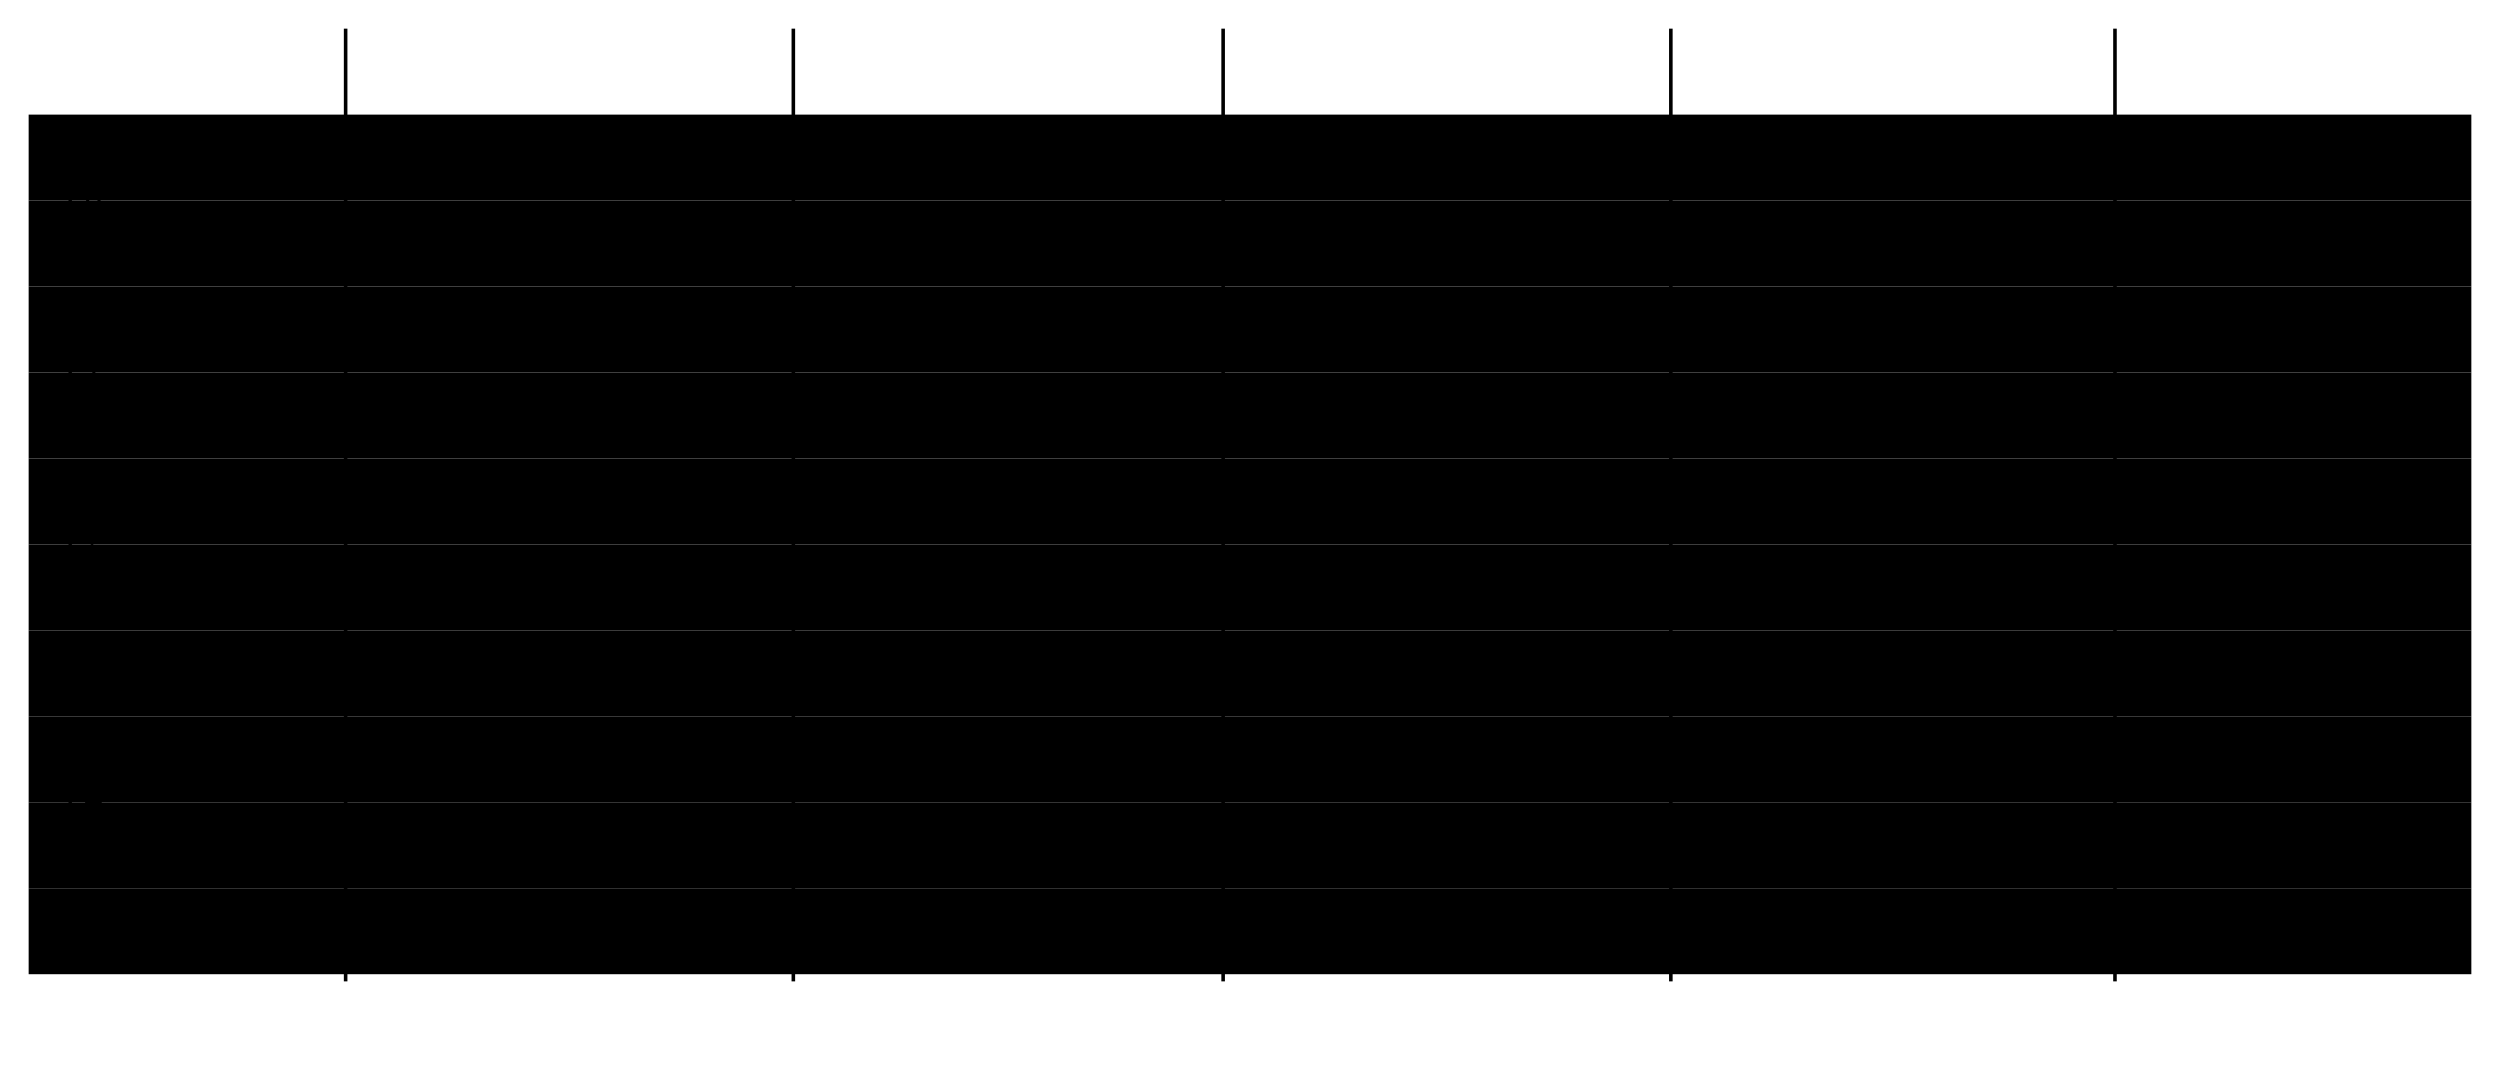
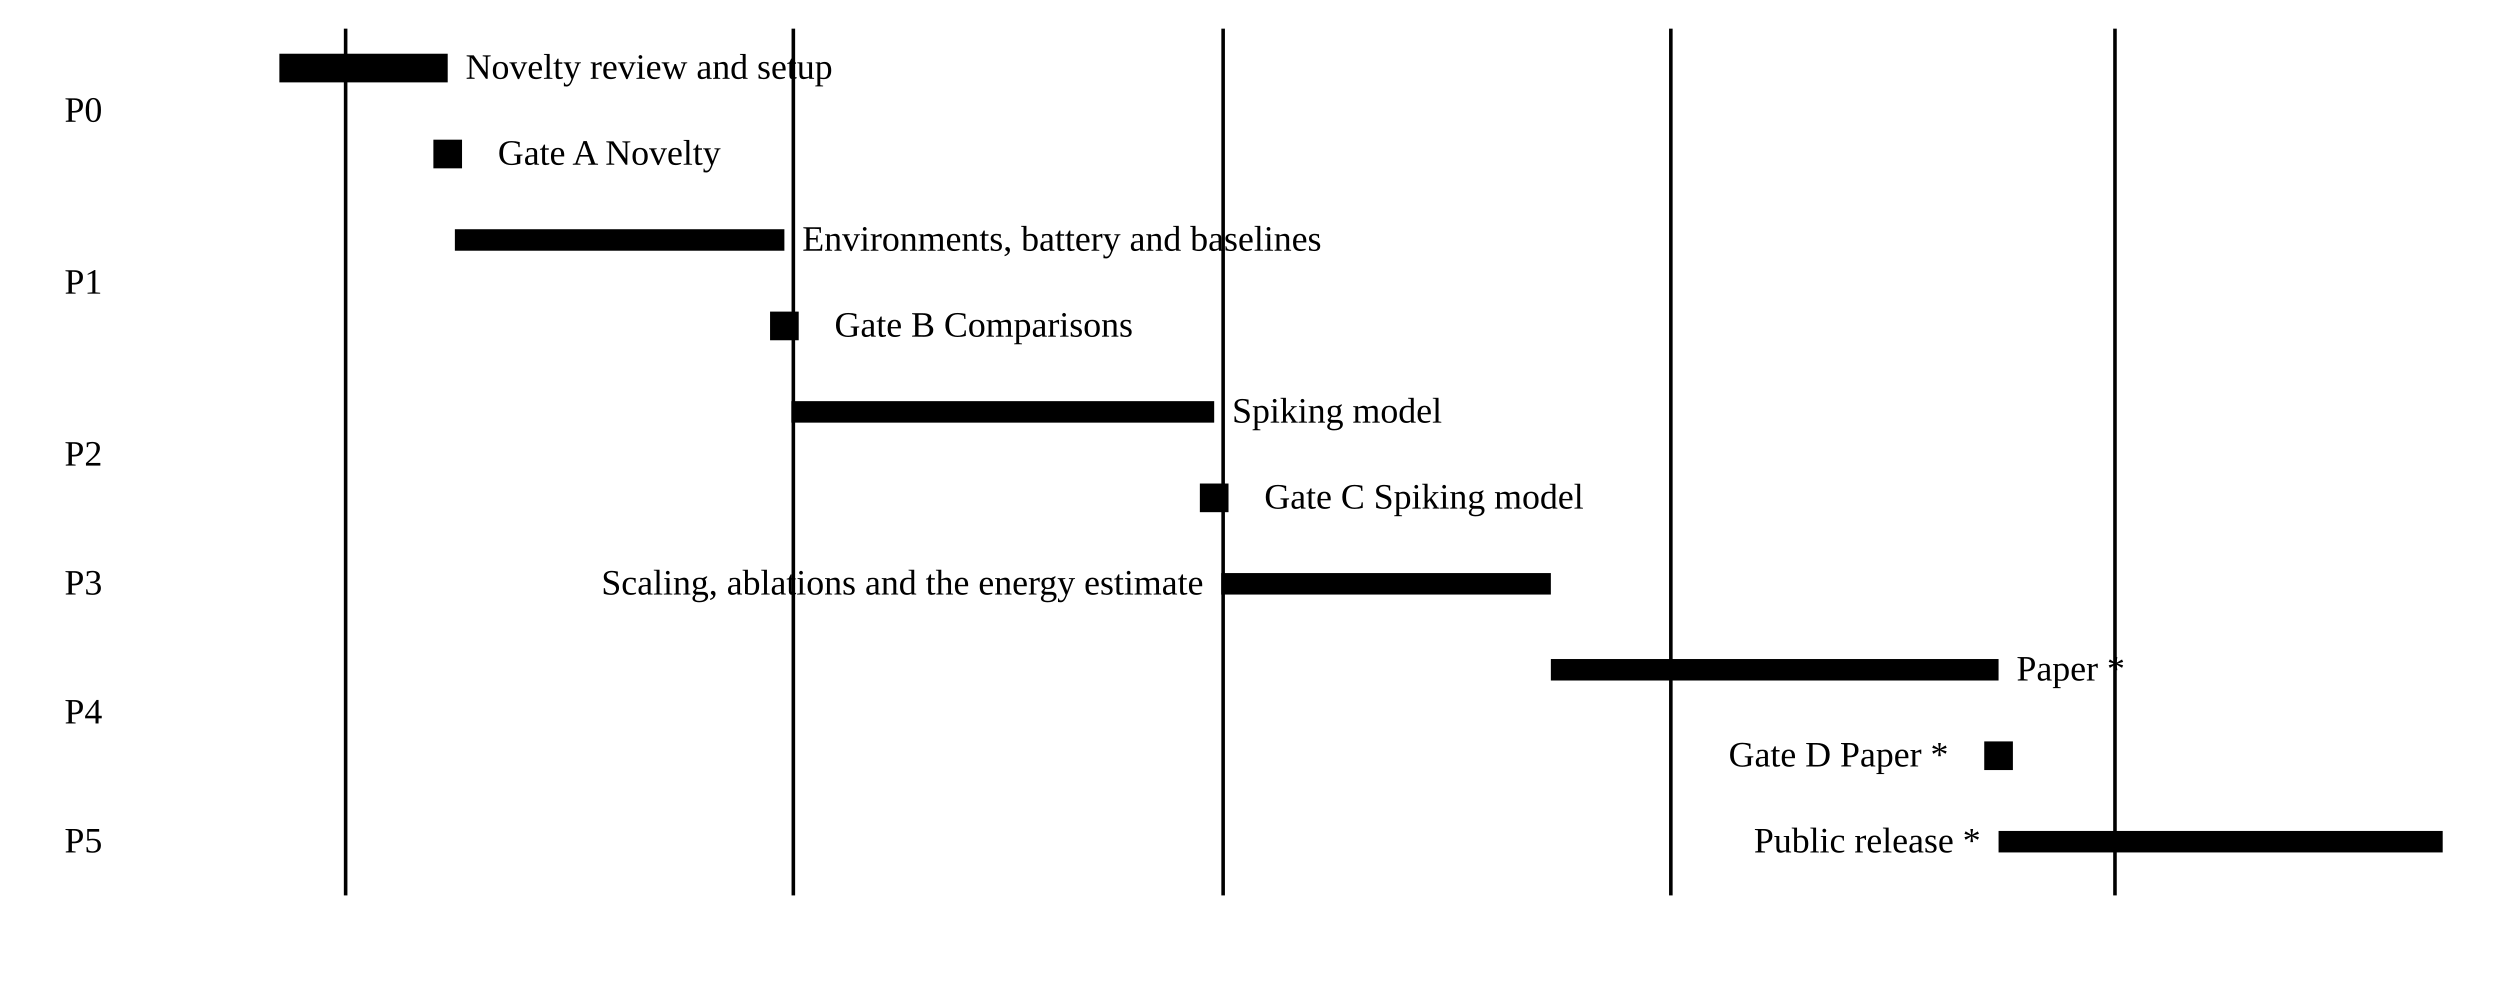
- <svg xmlns="http://www.w3.org/2000/svg" role="img" aria-labelledby="dg-5e791b0e28b36819-t" aria-describedby="dg-5e791b0e28b36819-d" data-key="5e791b0e28b36819" data-diagram="timeline" font-size="10" viewBox="-8 16 698 298" width="698" height="298">
+ <svg xmlns="http://www.w3.org/2000/svg" role="img" aria-labelledby="dg-4039327779ee324f-t" aria-describedby="dg-4039327779ee324f-d" data-key="4039327779ee324f" data-diagram="timeline" font-size="10" viewBox="-8 40 698 274" width="698" height="274">
  <g class="grid" transform="translate(70, 290)" fill="none" font-size="10" text-anchor="middle">
    <g class="tick" opacity="1" transform="translate(18.5,0)">
-       <line stroke="currentColor" y2="-266" />
+       <line stroke="currentColor" y2="-242" />
      <text y="3" dy="1em" stroke="none" font-size="10" text-anchor="middle">Nov 2026</text>
    </g>
    <g class="tick" opacity="1" transform="translate(143.5,0)">
-       <line stroke="currentColor" y2="-266" />
+       <line stroke="currentColor" y2="-242" />
      <text y="3" dy="1em" stroke="none" font-size="10" text-anchor="middle">Jan 2027</text>
    </g>
    <g class="tick" opacity="1" transform="translate(263.5,0)">
-       <line stroke="currentColor" y2="-266" />
+       <line stroke="currentColor" y2="-242" />
      <text y="3" dy="1em" stroke="none" font-size="10" text-anchor="middle">Mar 2027</text>
    </g>
    <g class="tick" opacity="1" transform="translate(388.5,0)">
-       <line stroke="currentColor" y2="-266" />
+       <line stroke="currentColor" y2="-242" />
      <text y="3" dy="1em" stroke="none" font-size="10" text-anchor="middle">May 2027</text>
    </g>
    <g class="tick" opacity="1" transform="translate(512.5,0)">
-       <line stroke="currentColor" y2="-266" />
+       <line stroke="currentColor" y2="-242" />
      <text y="3" dy="1em" stroke="none" font-size="10" text-anchor="middle">Jul 2027</text>
    </g>
  </g>
  <g>
-     <rect x="0" y="48" width="682" height="24" class="section section0" />
-     <rect x="0" y="72" width="682" height="24" class="section section0" />
-     <rect x="0" y="96" width="682" height="24" class="section section1" />
-     <rect x="0" y="120" width="682" height="24" class="section section1" />
-     <rect x="0" y="144" width="682" height="24" class="section section2" />
-     <rect x="0" y="168" width="682" height="24" class="section section2" />
-     <rect x="0" y="192" width="682" height="24" class="section section3" />
-     <rect x="0" y="216" width="682" height="24" class="section section0" />
-     <rect x="0" y="240" width="682" height="24" class="section section0" />
-     <rect x="0" y="264" width="682" height="24" class="section section1" />
+     <line class="rule" x1="0" x2="682" y1="48" y2="48" />
+     <line class="rule" x1="0" x2="682" y1="96" y2="96" />
+     <line class="rule" x1="0" x2="682" y1="144" y2="144" />
+     <line class="rule" x1="0" x2="682" y1="192" y2="192" />
+     <line class="rule" x1="0" x2="682" y1="216" y2="216" />
+     <line class="rule" x1="0" x2="682" y1="264" y2="264" />
+     <line class="rule" x1="0" x2="682" y1="290" y2="290" />
  </g>
  <g>
-     <rect rx="3" ry="3" x="70" y="50" width="47" height="18" class="task active0" />
-     <rect rx="3" ry="3" x="108" y="74" width="18" height="18" class="task milestone task0" transform="translate(117 83) rotate(45) scale(0.8) translate(-117 -83)" />
-     <rect rx="3" ry="3" x="119" y="98" width="92" height="18" class="task task1" />
-     <rect rx="3" ry="3" x="202" y="122" width="18" height="18" class="task milestone task1" transform="translate(211 131) rotate(45) scale(0.8) translate(-211 -131)" />
-     <rect rx="3" ry="3" x="213" y="146" width="118" height="18" class="task task2" />
-     <rect rx="3" ry="3" x="322" y="170" width="18" height="18" class="task milestone task2" transform="translate(331 179) rotate(45) scale(0.8) translate(-331 -179)" />
-     <rect rx="3" ry="3" x="333" y="194" width="92" height="18" class="task task3" />
-     <rect rx="3" ry="3" x="425" y="218" width="125" height="18" class="task task0" />
-     <rect rx="3" ry="3" x="541" y="242" width="18" height="18" class="task milestone task0" transform="translate(550 251) rotate(45) scale(0.8) translate(-550 -251)" />
-     <rect rx="3" ry="3" x="550" y="266" width="124" height="18" class="task task1" />
+     <rect x="70" y="55" width="47" height="8" class="task active0" />
+     <rect x="113" y="79" width="8" height="8" class="task milestone task0" />
+     <path class="gate-ticks" d="M109 83H113M121 83H125M117 75V79M117 87V91" />
+     <rect x="119" y="104" width="92" height="6" class="task task1" />
+     <rect x="207" y="127" width="8" height="8" class="task milestone task1" />
+     <path class="gate-ticks" d="M203 131H207M215 131H219M211 123V127M211 135V139" />
+     <rect x="213" y="152" width="118" height="6" class="task task2" />
+     <rect x="327" y="175" width="8" height="8" class="task milestone task2" />
+     <path class="gate-ticks" d="M323 179H327M335 179H339M331 171V175M331 183V187" />
+     <rect x="333" y="200" width="92" height="6" class="task task3" />
+     <rect x="425" y="224" width="125" height="6" class="task task0 open" />
+     <rect x="546" y="247" width="8" height="8" class="task milestone task0 open" />
+     <path class="gate-ticks open" d="M542 251H546M554 251H558M550 243V247M550 255V259" />
+     <rect x="550" y="272" width="124" height="6" class="task task1 open" />
    <text font-size="10" x="122" y="62" class="taskTextOutsideRight taskTextOutside0 activeText0" text-anchor="start">Novelty review and setup </text>
    <text font-size="10" x="131" y="86" class="taskTextOutsideRight taskTextOutside0 milestoneText" text-anchor="start">Gate A Novelty </text>
    <text font-size="10" x="216" y="110" class="taskTextOutsideRight taskTextOutside1" text-anchor="start">Environments, battery and baselines </text>
    <text font-size="10" x="225" y="134" class="taskTextOutsideRight taskTextOutside1 milestoneText" text-anchor="start">Gate B Comparisons </text>
    <text font-size="10" x="336" y="158" class="taskTextOutsideRight taskTextOutside2" text-anchor="start">Spiking model </text>
    <text font-size="10" x="345" y="182" class="taskTextOutsideRight taskTextOutside2 milestoneText" text-anchor="start">Gate C Spiking model </text>
    <text font-size="10" x="328" y="206" class="taskTextOutsideLeft taskTextOutside3" text-anchor="end">Scaling, ablations and the energy estimate </text>
-     <text font-size="10" x="487.5" y="230" class="taskText taskText0" text-anchor="middle">Paper * </text>
+     <text font-size="10" x="555" y="230" class="taskTextOutsideRight taskTextOutside0" text-anchor="start">Paper * </text>
    <text font-size="10" x="536" y="254" class="taskTextOutsideLeft taskTextOutside0 milestoneText" text-anchor="end">Gate D Paper * </text>
    <text font-size="10" x="545" y="278" class="taskTextOutsideLeft taskTextOutside1" text-anchor="end">Public release * </text>
  </g>
  <g>
    <text dy="0em" x="10" y="74" font-size="10" class="sectionTitle sectionTitle0" text-anchor="start">
      <tspan alignment-baseline="central" x="10">P0</tspan>
    </text>
    <text dy="0em" x="10" y="122" font-size="10" class="sectionTitle sectionTitle1" text-anchor="start">
      <tspan alignment-baseline="central" x="10">P1</tspan>
    </text>
    <text dy="0em" x="10" y="170" font-size="10" class="sectionTitle sectionTitle2" text-anchor="start">
      <tspan alignment-baseline="central" x="10">P2</tspan>
    </text>
    <text dy="0em" x="10" y="206" font-size="10" class="sectionTitle sectionTitle3" text-anchor="start">
      <tspan alignment-baseline="central" x="10">P3</tspan>
    </text>
    <text dy="0em" x="10" y="242" font-size="10" class="sectionTitle sectionTitle0" text-anchor="start">
      <tspan alignment-baseline="central" x="10">P4</tspan>
    </text>
    <text dy="0em" x="10" y="278" font-size="10" class="sectionTitle sectionTitle1" text-anchor="start">
      <tspan alignment-baseline="central" x="10">P5</tspan>
    </text>
  </g>
</svg>
